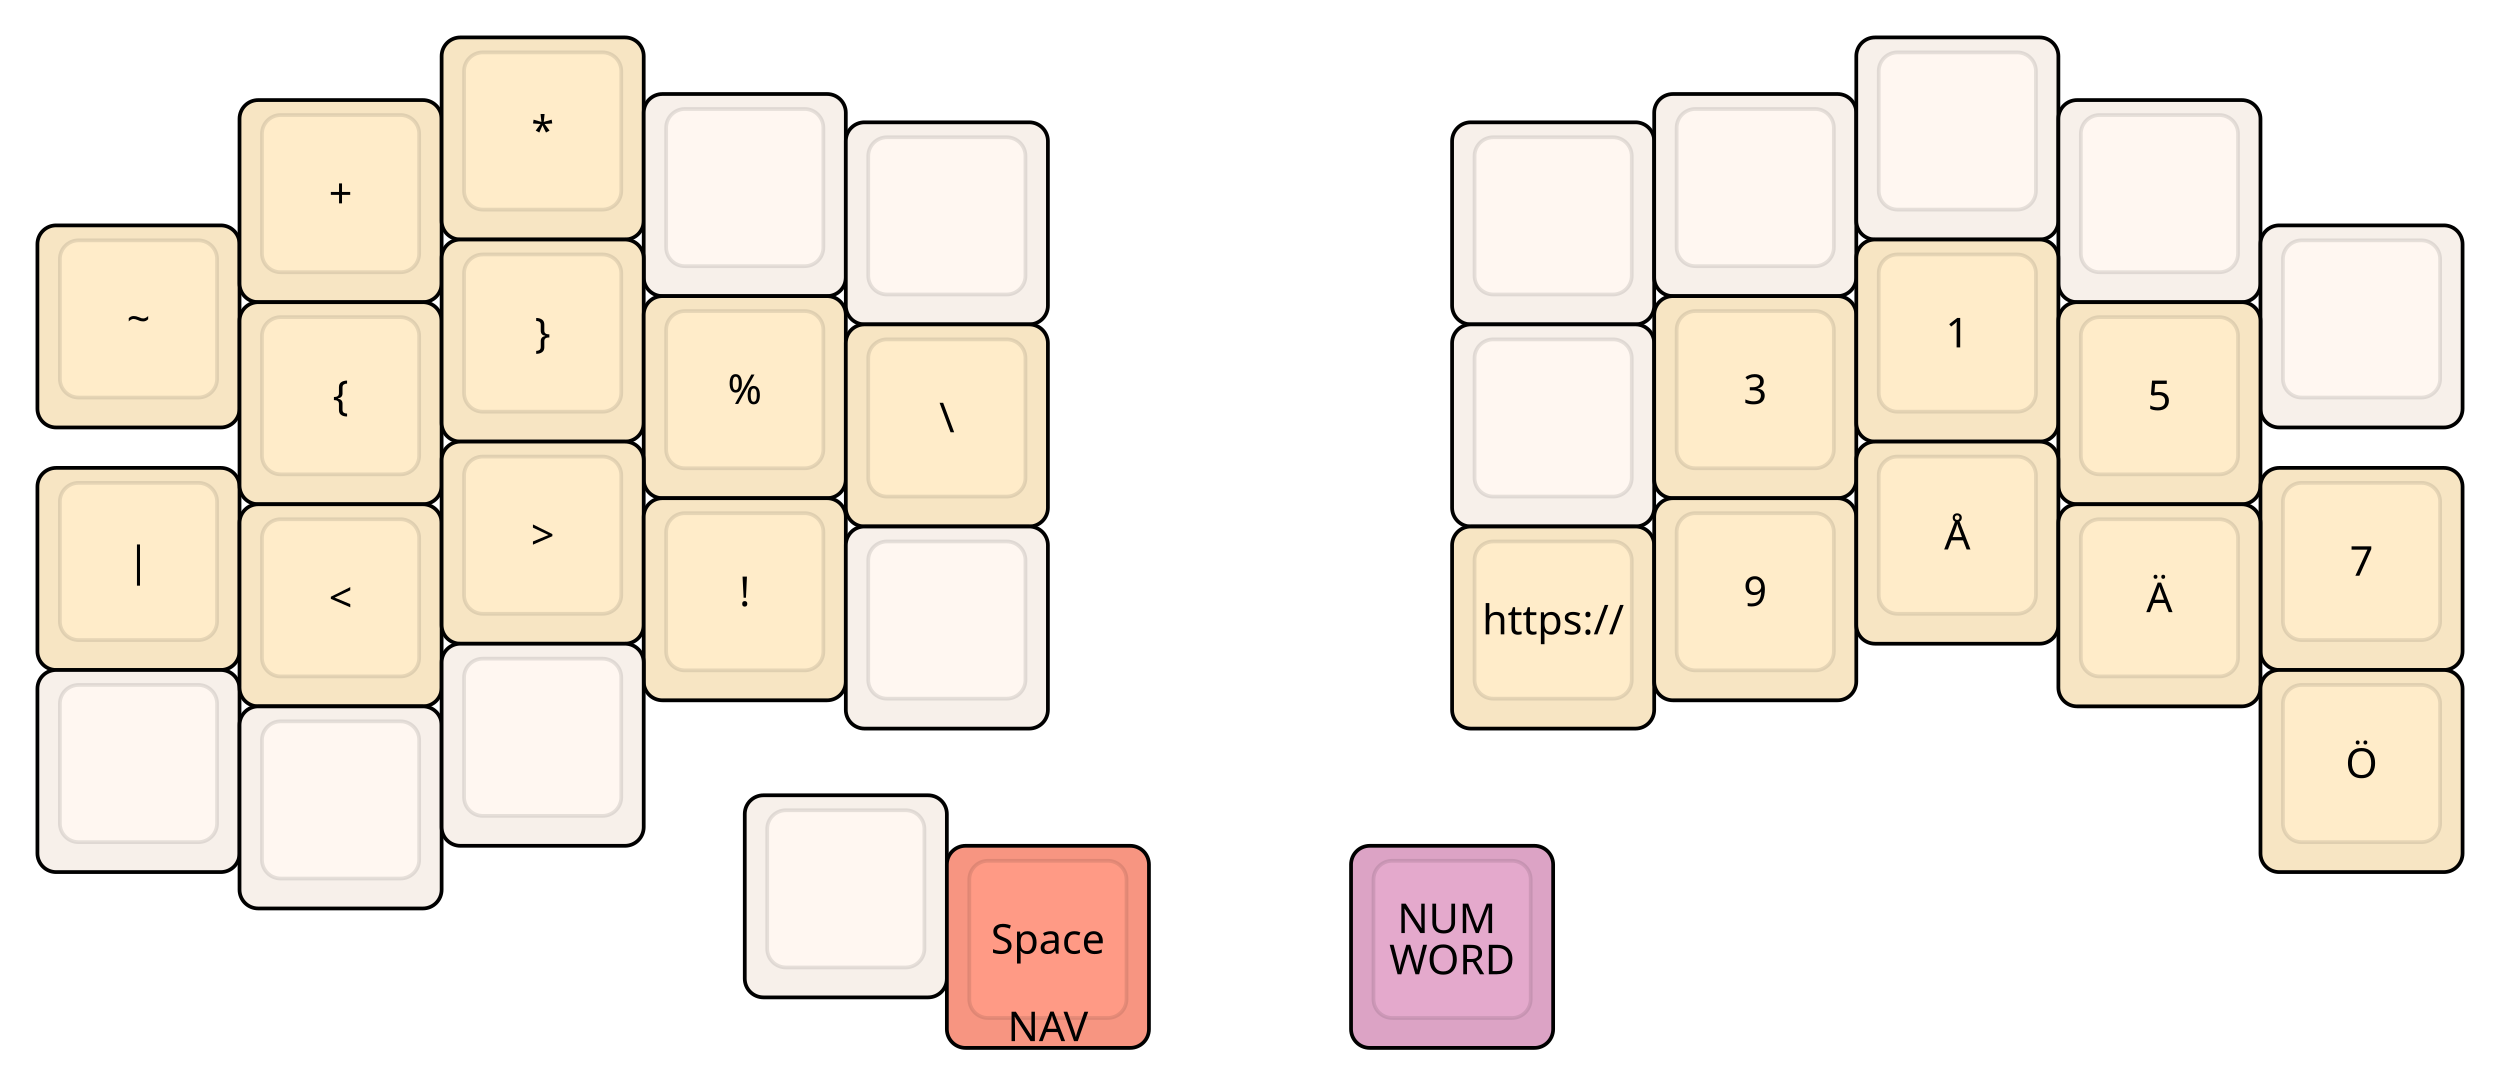
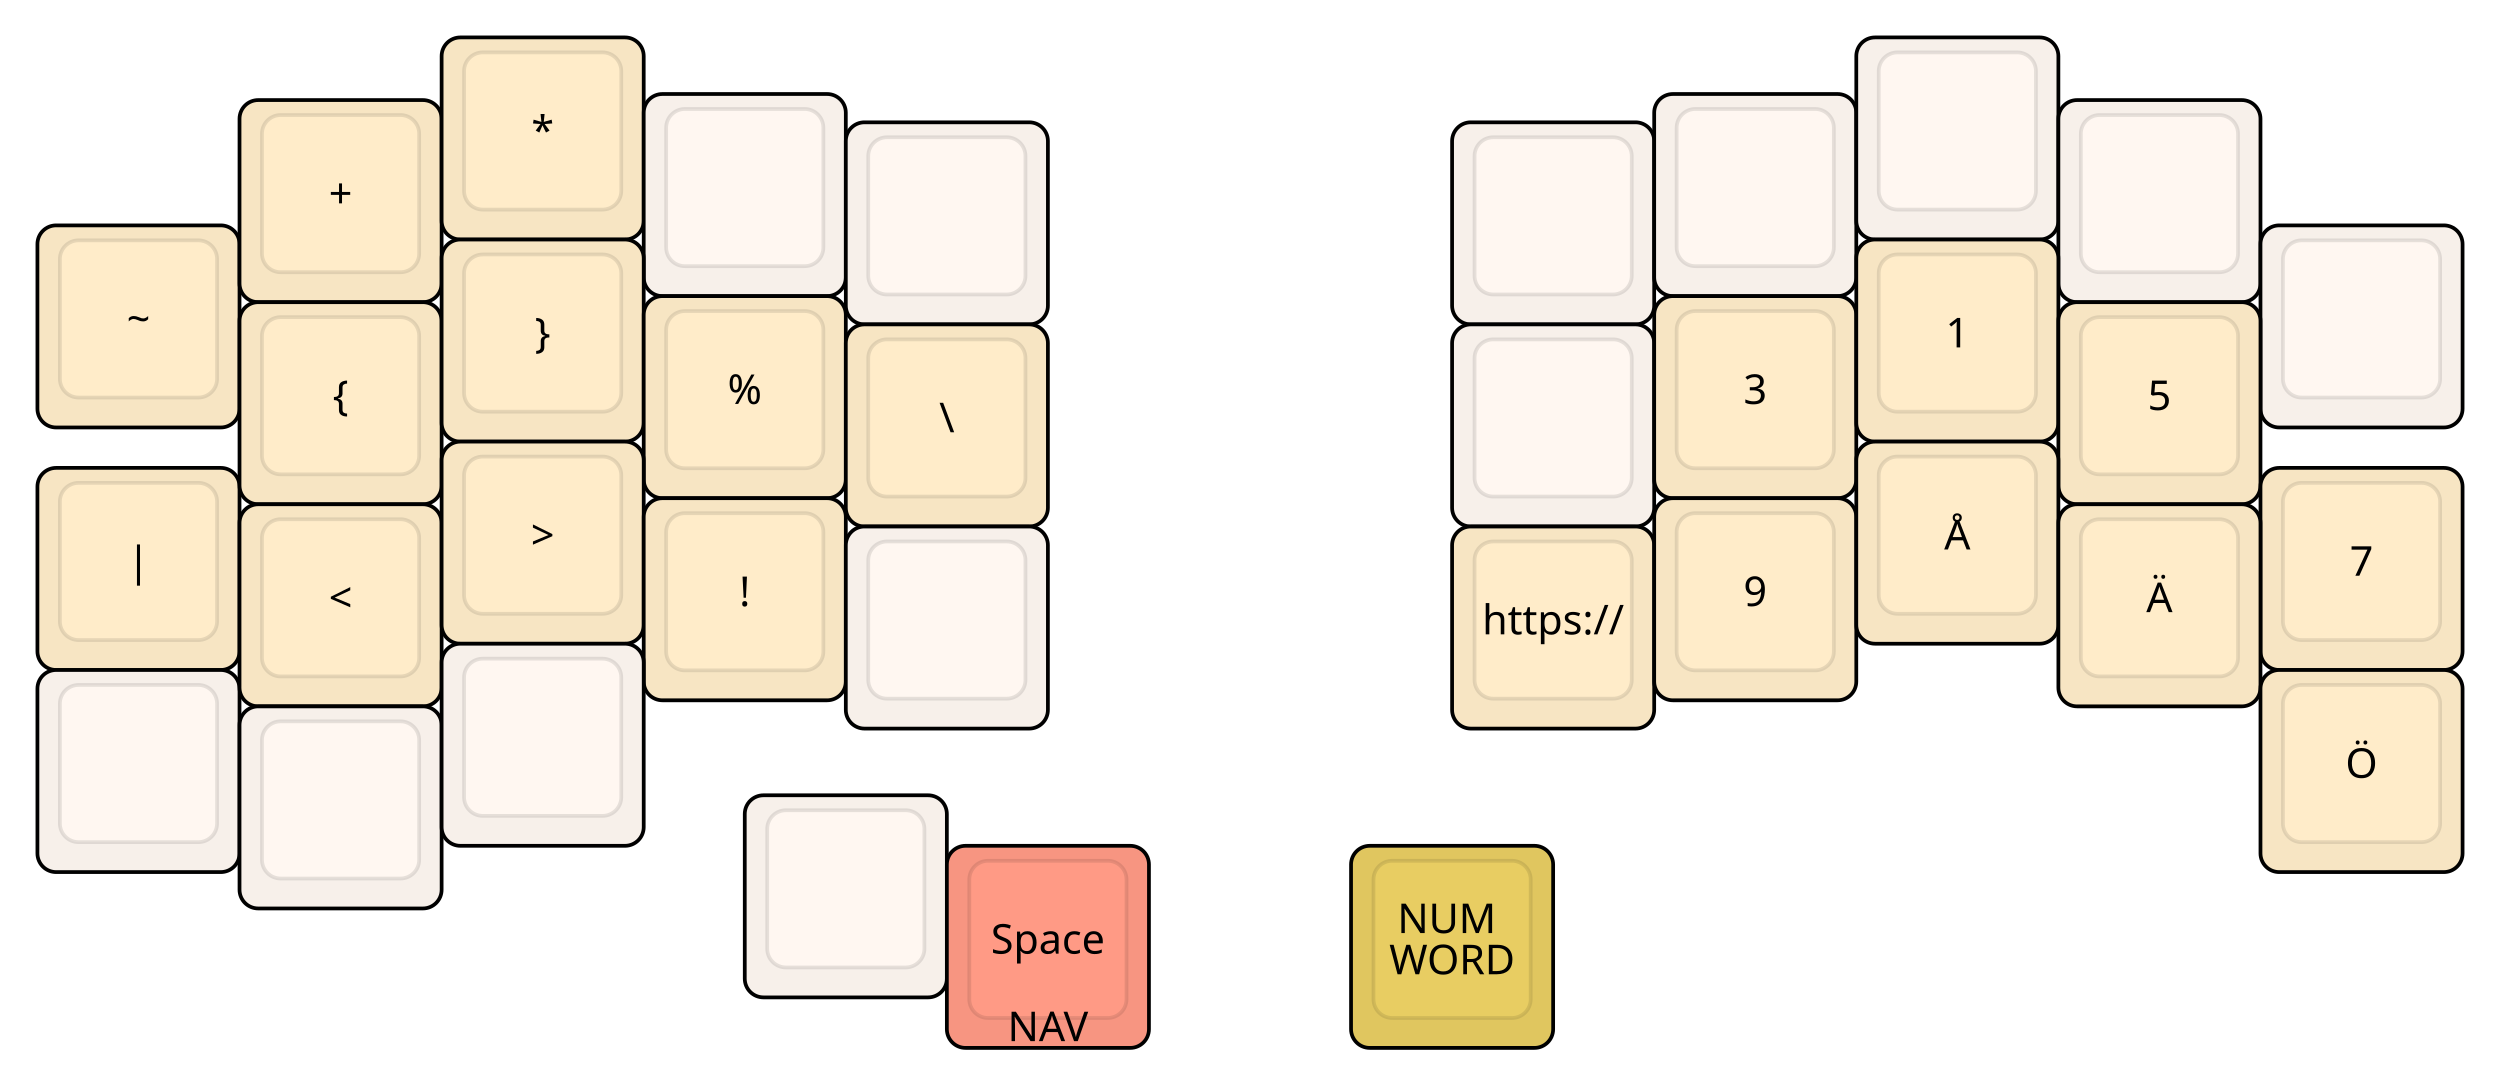
<svg xmlns="http://www.w3.org/2000/svg" width="668px" height="290x" viewBox="0 0 668 290">
  <style type="text/css">
    .keycap .border { stroke: black; stroke-width: 1; }
    .keycap .inner.border { stroke: rgba(0,0,0,.1); }
    .keycap { font-family: sans-serif; font-size: 11px}
    .combos .keycap { font-size: 8px}
  </style>
  <g class="keycap default">
    <rect x="10" y="60.22" width="54" height="54" rx="5" fill="#f7e5c3" class="outer border" />
    <rect x="16" y="64.22" width="42" height="42" rx="5" fill="#ffecc9" class="inner border" />
    <text x="37" y="85.22" text-anchor="middle" dominant-baseline="middle" class="main">
      <tspan x="37" dy="0">~</tspan>
    </text>
  </g>
  <g class="keycap default">
    <rect x="64" y="26.74" width="54" height="54" rx="5" fill="#f7e5c3" class="outer border" />
    <rect x="70" y="30.74" width="42" height="42" rx="5" fill="#ffecc9" class="inner border" />
    <text x="91" y="51.74" text-anchor="middle" dominant-baseline="middle" class="main">
      <tspan x="91" dy="0">+</tspan>
    </text>
  </g>
  <g class="keycap default">
    <rect x="118" y="10" width="54" height="54" rx="5" fill="#f7e5c3" class="outer border" />
    <rect x="124" y="14" width="42" height="42" rx="5" fill="#ffecc9" class="inner border" />
    <text x="145" y="35" text-anchor="middle" dominant-baseline="middle" class="main">
      <tspan x="145" dy="0">*</tspan>
    </text>
  </g>
  <g class="keycap combo_background">
    <rect x="172" y="25.12" width="54" height="54" rx="5" fill="#f7f0ea" class="outer border" />
    <rect x="178" y="29.12" width="42" height="42" rx="5" fill="#fff7f1" class="inner border" />
  </g>
  <g class="keycap combo_background">
    <rect x="226" y="32.68" width="54" height="54" rx="5" fill="#f7f0ea" class="outer border" />
    <rect x="232" y="36.68" width="42" height="42" rx="5" fill="#fff7f1" class="inner border" />
  </g>
  <g class="keycap combo_background">
    <rect x="388" y="32.68" width="54" height="54" rx="5" fill="#f7f0ea" class="outer border" />
    <rect x="394" y="36.68" width="42" height="42" rx="5" fill="#fff7f1" class="inner border" />
  </g>
  <g class="keycap combo_background">
    <rect x="442" y="25.12" width="54" height="54" rx="5" fill="#f7f0ea" class="outer border" />
    <rect x="448" y="29.12" width="42" height="42" rx="5" fill="#fff7f1" class="inner border" />
  </g>
  <g class="keycap combo_background">
    <rect x="496" y="10" width="54" height="54" rx="5" fill="#f7f0ea" class="outer border" />
    <rect x="502" y="14" width="42" height="42" rx="5" fill="#fff7f1" class="inner border" />
  </g>
  <g class="keycap combo_background">
    <rect x="550" y="26.74" width="54" height="54" rx="5" fill="#f7f0ea" class="outer border" />
    <rect x="556" y="30.74" width="42" height="42" rx="5" fill="#fff7f1" class="inner border" />
  </g>
  <g class="keycap combo_background">
    <rect x="604" y="60.22" width="54" height="54" rx="5" fill="#f7f0ea" class="outer border" />
    <rect x="610" y="64.22" width="42" height="42" rx="5" fill="#fff7f1" class="inner border" />
  </g>
  <g class="keycap default">
    <rect x="10" y="125.02" width="54" height="54" rx="5" fill="#f7e5c3" class="outer border" />
    <rect x="16" y="129.02" width="42" height="42" rx="5" fill="#ffecc9" class="inner border" />
    <text x="37" y="150.02" text-anchor="middle" dominant-baseline="middle" class="main">
      <tspan x="37" dy="0">|</tspan>
    </text>
  </g>
  <g class="keycap default">
    <rect x="64" y="80.74" width="54" height="54" rx="5" fill="#f7e5c3" class="outer border" />
    <rect x="70" y="84.74" width="42" height="42" rx="5" fill="#ffecc9" class="inner border" />
    <text x="91" y="105.74" text-anchor="middle" dominant-baseline="middle" class="main">
      <tspan x="91" dy="0">{</tspan>
    </text>
  </g>
  <g class="keycap default">
    <rect x="118" y="64" width="54" height="54" rx="5" fill="#f7e5c3" class="outer border" />
    <rect x="124" y="68" width="42" height="42" rx="5" fill="#ffecc9" class="inner border" />
    <text x="145" y="89" text-anchor="middle" dominant-baseline="middle" class="main">
      <tspan x="145" dy="0">}</tspan>
    </text>
  </g>
  <g class="keycap default">
    <rect x="172" y="79.12" width="54" height="54" rx="5" fill="#f7e5c3" class="outer border" />
    <rect x="178" y="83.12" width="42" height="42" rx="5" fill="#ffecc9" class="inner border" />
    <text x="199" y="104.12" text-anchor="middle" dominant-baseline="middle" class="main">
      <tspan x="199" dy="0">%</tspan>
    </text>
  </g>
  <g class="keycap default">
    <rect x="226" y="86.68" width="54" height="54" rx="5" fill="#f7e5c3" class="outer border" />
    <rect x="232" y="90.68" width="42" height="42" rx="5" fill="#ffecc9" class="inner border" />
    <text x="253" y="111.68" text-anchor="middle" dominant-baseline="middle" class="main">
      <tspan x="253" dy="0">\</tspan>
    </text>
  </g>
  <g class="keycap combo_background">
    <rect x="388" y="86.68" width="54" height="54" rx="5" fill="#f7f0ea" class="outer border" />
    <rect x="394" y="90.68" width="42" height="42" rx="5" fill="#fff7f1" class="inner border" />
  </g>
  <g class="keycap default">
    <rect x="442" y="79.12" width="54" height="54" rx="5" fill="#f7e5c3" class="outer border" />
    <rect x="448" y="83.12" width="42" height="42" rx="5" fill="#ffecc9" class="inner border" />
    <text x="469" y="104.12" text-anchor="middle" dominant-baseline="middle" class="main">
      <tspan x="469" dy="0">3</tspan>
    </text>
  </g>
  <g class="keycap default">
    <rect x="496" y="64" width="54" height="54" rx="5" fill="#f7e5c3" class="outer border" />
    <rect x="502" y="68" width="42" height="42" rx="5" fill="#ffecc9" class="inner border" />
    <text x="523" y="89" text-anchor="middle" dominant-baseline="middle" class="main">
      <tspan x="523" dy="0">1</tspan>
    </text>
  </g>
  <g class="keycap default">
    <rect x="550" y="80.74" width="54" height="54" rx="5" fill="#f7e5c3" class="outer border" />
    <rect x="556" y="84.74" width="42" height="42" rx="5" fill="#ffecc9" class="inner border" />
    <text x="577" y="105.74" text-anchor="middle" dominant-baseline="middle" class="main">
      <tspan x="577" dy="0">5</tspan>
    </text>
  </g>
  <g class="keycap default">
    <rect x="604" y="125.02" width="54" height="54" rx="5" fill="#f7e5c3" class="outer border" />
    <rect x="610" y="129.02" width="42" height="42" rx="5" fill="#ffecc9" class="inner border" />
    <text x="631" y="150.02" text-anchor="middle" dominant-baseline="middle" class="main">
      <tspan x="631" dy="0">7</tspan>
    </text>
  </g>
  <g class="keycap combo_background">
    <rect x="10" y="179.02" width="54" height="54" rx="5" fill="#f7f0ea" class="outer border" />
    <rect x="16" y="183.02" width="42" height="42" rx="5" fill="#fff7f1" class="inner border" />
  </g>
  <g class="keycap default">
    <rect x="64" y="134.74" width="54" height="54" rx="5" fill="#f7e5c3" class="outer border" />
    <rect x="70" y="138.74" width="42" height="42" rx="5" fill="#ffecc9" class="inner border" />
    <text x="91" y="159.74" text-anchor="middle" dominant-baseline="middle" class="main">
      <tspan x="91" dy="0">&lt;</tspan>
    </text>
  </g>
  <g class="keycap default">
    <rect x="118" y="118" width="54" height="54" rx="5" fill="#f7e5c3" class="outer border" />
    <rect x="124" y="122" width="42" height="42" rx="5" fill="#ffecc9" class="inner border" />
    <text x="145" y="143" text-anchor="middle" dominant-baseline="middle" class="main">
      <tspan x="145" dy="0">&gt;</tspan>
    </text>
  </g>
  <g class="keycap default">
    <rect x="172" y="133.12" width="54" height="54" rx="5" fill="#f7e5c3" class="outer border" />
    <rect x="178" y="137.12" width="42" height="42" rx="5" fill="#ffecc9" class="inner border" />
    <text x="199" y="158.12" text-anchor="middle" dominant-baseline="middle" class="main">
      <tspan x="199" dy="0">!</tspan>
    </text>
  </g>
  <g class="keycap combo_background">
    <rect x="226" y="140.68" width="54" height="54" rx="5" fill="#f7f0ea" class="outer border" />
    <rect x="232" y="144.68" width="42" height="42" rx="5" fill="#fff7f1" class="inner border" />
  </g>
  <g class="keycap default">
    <rect x="388" y="140.68" width="54" height="54" rx="5" fill="#f7e5c3" class="outer border" />
    <rect x="394" y="144.68" width="42" height="42" rx="5" fill="#ffecc9" class="inner border" />
    <text x="415" y="165.68" text-anchor="middle" dominant-baseline="middle" class="main">
      <tspan x="415" dy="0">https://</tspan>
    </text>
  </g>
  <g class="keycap default">
    <rect x="442" y="133.12" width="54" height="54" rx="5" fill="#f7e5c3" class="outer border" />
    <rect x="448" y="137.12" width="42" height="42" rx="5" fill="#ffecc9" class="inner border" />
    <text x="469" y="158.12" text-anchor="middle" dominant-baseline="middle" class="main">
      <tspan x="469" dy="0">9</tspan>
    </text>
  </g>
  <g class="keycap default">
    <rect x="496" y="118" width="54" height="54" rx="5" fill="#f7e5c3" class="outer border" />
    <rect x="502" y="122" width="42" height="42" rx="5" fill="#ffecc9" class="inner border" />
    <text x="523" y="143" text-anchor="middle" dominant-baseline="middle" class="main">
      <tspan x="523" dy="0">Å</tspan>
    </text>
  </g>
  <g class="keycap default">
    <rect x="550" y="134.74" width="54" height="54" rx="5" fill="#f7e5c3" class="outer border" />
    <rect x="556" y="138.74" width="42" height="42" rx="5" fill="#ffecc9" class="inner border" />
    <text x="577" y="159.74" text-anchor="middle" dominant-baseline="middle" class="main">
      <tspan x="577" dy="0">Ä</tspan>
    </text>
  </g>
  <g class="keycap default">
    <rect x="604" y="179.02" width="54" height="54" rx="5" fill="#f7e5c3" class="outer border" />
    <rect x="610" y="183.02" width="42" height="42" rx="5" fill="#ffecc9" class="inner border" />
    <text x="631" y="204.02" text-anchor="middle" dominant-baseline="middle" class="main">
      <tspan x="631" dy="0">Ö</tspan>
    </text>
  </g>
  <g class="keycap combo_background">
    <rect x="64" y="188.74" width="54" height="54" rx="5" fill="#f7f0ea" class="outer border" />
    <rect x="70" y="192.74" width="42" height="42" rx="5" fill="#fff7f1" class="inner border" />
  </g>
  <g class="keycap combo_background">
    <rect x="118" y="172" width="54" height="54" rx="5" fill="#f7f0ea" class="outer border" />
    <rect x="124" y="176" width="42" height="42" rx="5" fill="#fff7f1" class="inner border" />
  </g>
  <g class="keycap combo_background">
    <rect x="199" y="212.5" width="54" height="54" rx="5" fill="#f7f0ea" class="outer border" />
    <rect x="205" y="216.5" width="42" height="42" rx="5" fill="#fff7f1" class="inner border" />
  </g>
  <g class="keycap active_layer">
    <rect x="253" y="226" width="54" height="54" rx="5" fill="#f79581" class="outer border" />
    <rect x="259" y="230" width="42" height="42" rx="5" fill="#ff9a85" class="inner border" />
    <text x="280" y="251" text-anchor="middle" dominant-baseline="middle" class="main">
      <tspan x="280" dy="0">Space</tspan>
    </text>
    <text x="280" y="278.2" text-anchor="middle" class="sub">NAV</text>
  </g>
-   <g class="keycap layer_toggle">
-     <rect x="361" y="226" width="54" height="54" rx="5" fill="#dca3c5" class="outer border" />
-     <rect x="367" y="230" width="42" height="42" rx="5" fill="#e4a9cc" class="inner border" />
+   <g class="keycap special">
+     <rect x="361" y="226" width="54" height="54" rx="5" fill="#e0c65f" class="outer border" />
+     <rect x="367" y="230" width="42" height="42" rx="5" fill="#e8cd62" class="inner border" />
    <text x="388" y="245.5" text-anchor="middle" dominant-baseline="middle" class="main">
      <tspan x="388" dy="0">NUM</tspan>
      <tspan x="388" dy="11">WORD</tspan>
    </text>
  </g>
</svg>
